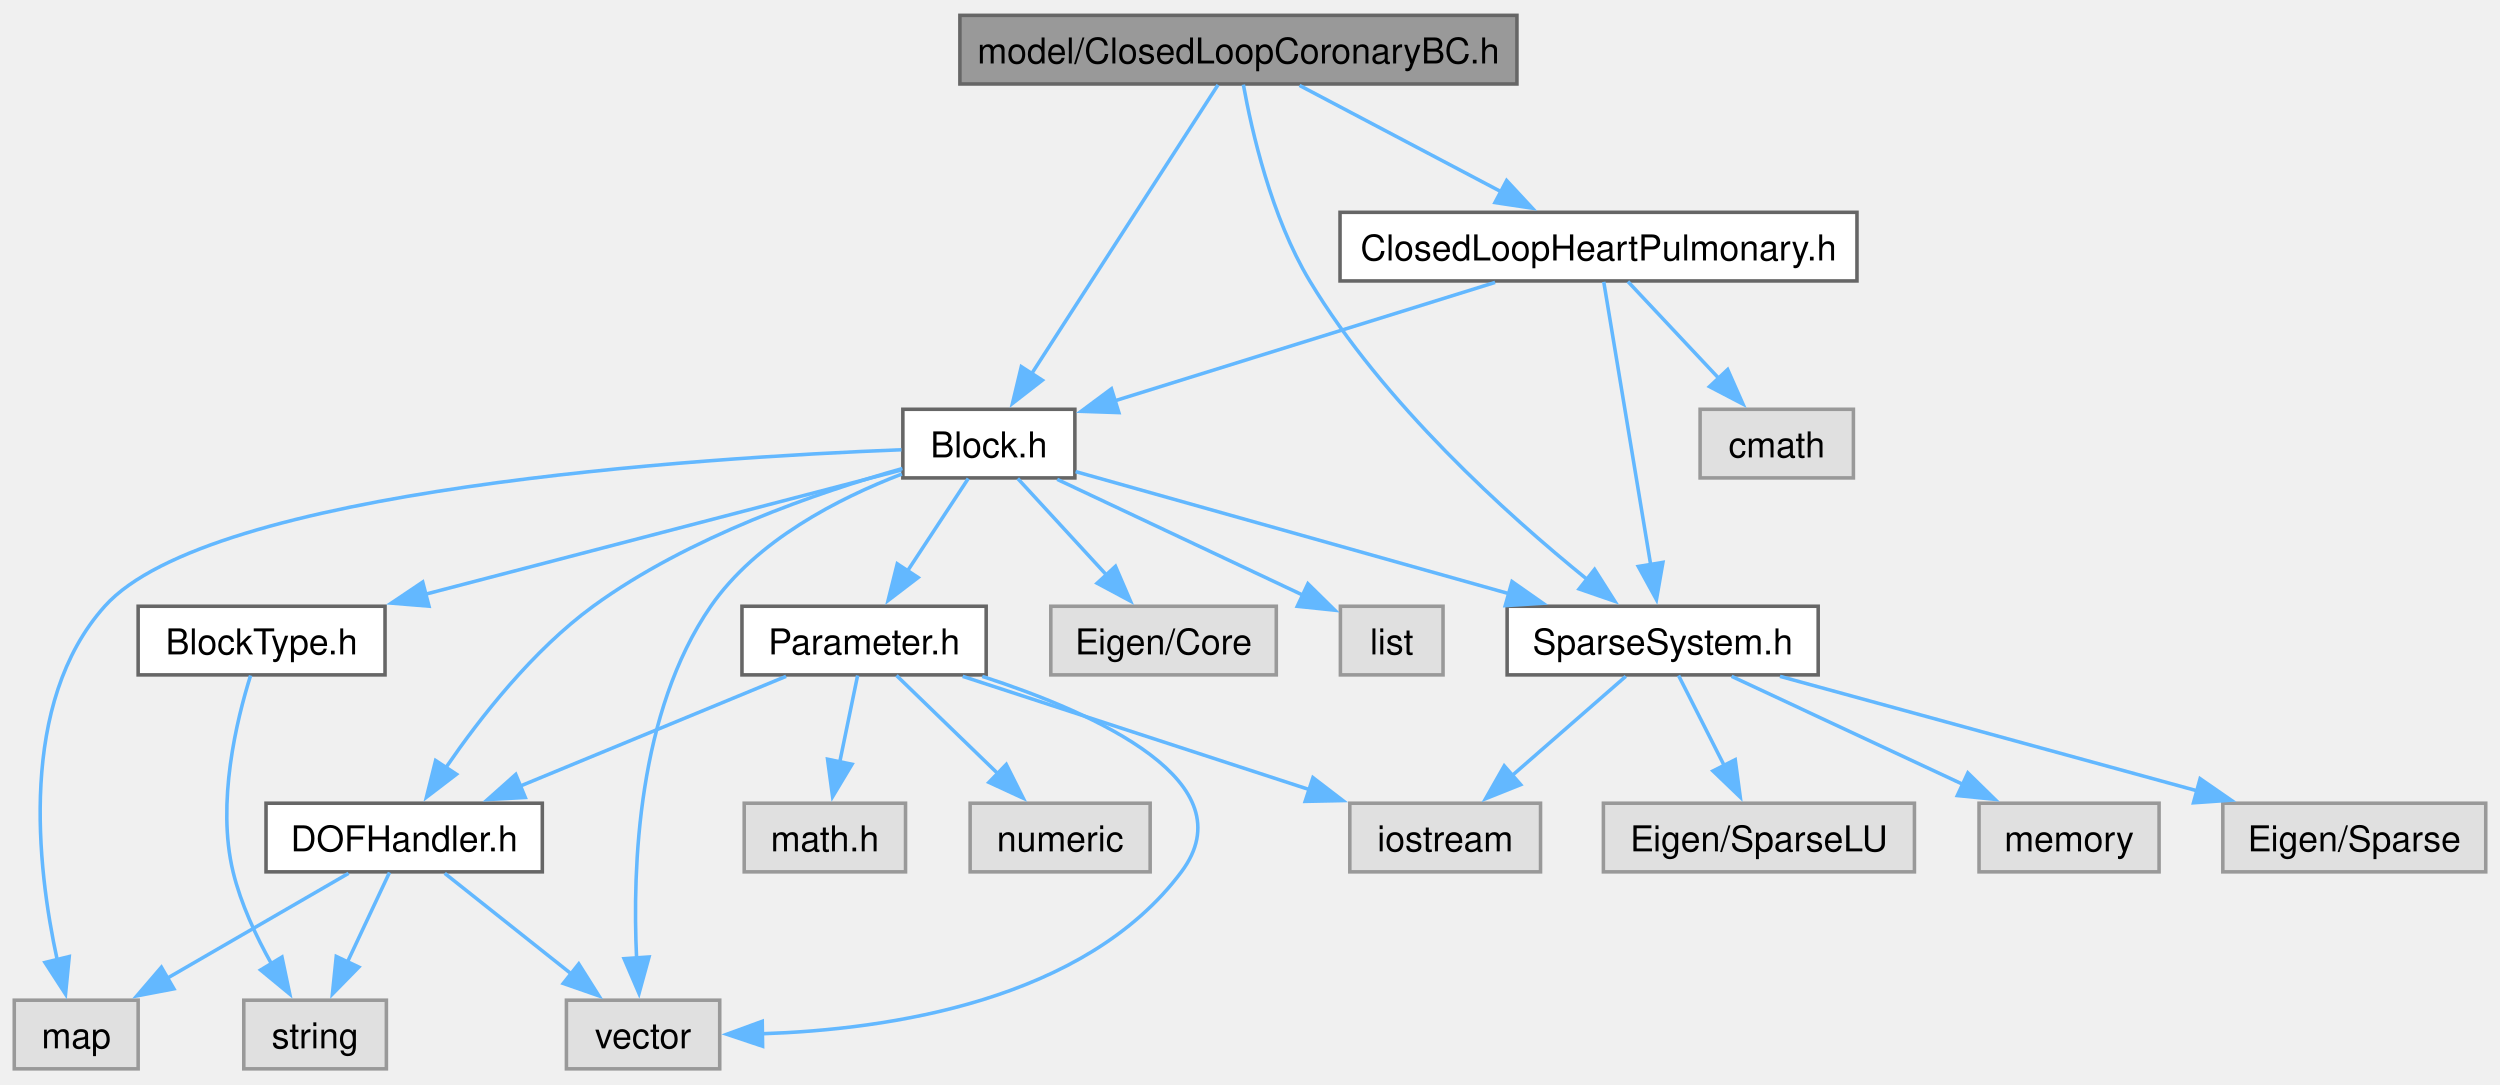
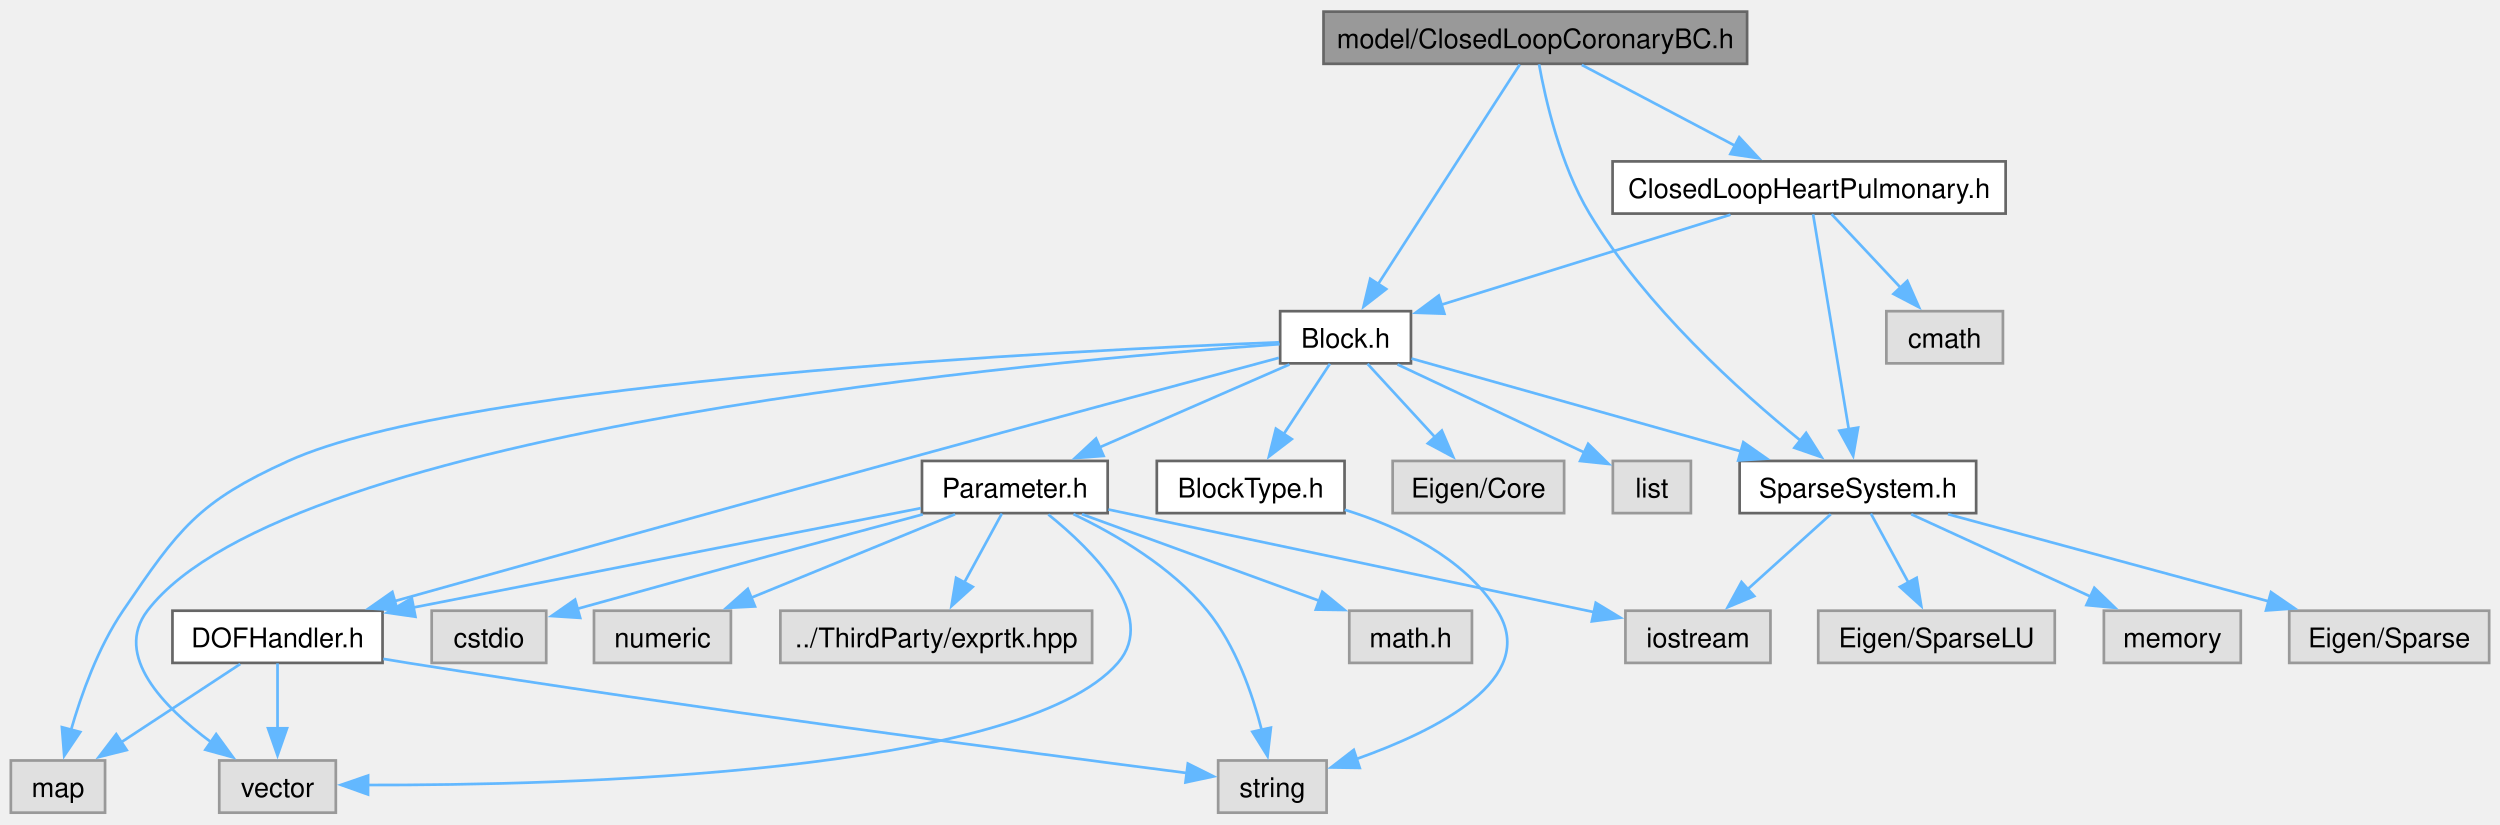
- <svg xmlns="http://www.w3.org/2000/svg" xmlns:xlink="http://www.w3.org/1999/xlink" width="701pt" height="304pt" viewBox="0.00 0.00 701.25 303.50">
+ <svg xmlns="http://www.w3.org/2000/svg" xmlns:xlink="http://www.w3.org/1999/xlink" width="922pt" height="304pt" viewBox="0.00 0.00 922.25 303.50">
  <g id="graph0" class="graph" transform="scale(1 1) rotate(0) translate(4 299.5)">
    <g id="Node000001" class="node">
      <g id="a_Node000001">
        <a xlink:title="model::ClosedLoopCoronaryBC source file">
-           <polygon fill="#999999" stroke="#666666" points="421.5,-295.5 265.25,-295.5 265.25,-276.25 421.5,-276.25 421.5,-295.5" />
-           <text text-anchor="middle" x="343.38" y="-282" font-family="Helvetica,sans-Serif" font-size="10.00">model/ClosedLoopCoronaryBC.h</text>
+           <polygon fill="#999999" stroke="#666666" points="640.5,-295.5 484.25,-295.5 484.25,-276.25 640.5,-276.25 640.5,-295.5" />
+           <text text-anchor="middle" x="562.38" y="-282" font-family="Helvetica,sans-Serif" font-size="10.00">model/ClosedLoopCoronaryBC.h</text>
        </a>
      </g>
    </g>
    <g id="Node000002" class="node">
      <g id="a_Node000002">
        <a xlink:href="_block_8h.html" target="_top" xlink:title="model::Block source file">
-           <polygon fill="white" stroke="#666666" points="297.5,-185 249.25,-185 249.25,-165.75 297.5,-165.75 297.5,-185" />
-           <text text-anchor="middle" x="273.38" y="-171.5" font-family="Helvetica,sans-Serif" font-size="10.00">Block.h</text>
+           <polygon fill="white" stroke="#666666" points="516.5,-185 468.25,-185 468.25,-165.75 516.5,-165.75 516.5,-185" />
+           <text text-anchor="middle" x="492.38" y="-171.5" font-family="Helvetica,sans-Serif" font-size="10.00">Block.h</text>
        </a>
      </g>
    </g>
    <g id="edge1_Node000001_Node000002" class="edge">
      <g id="a_edge1_Node000001_Node000002">
        <a xlink:title=" ">
-           <path fill="none" stroke="#63b8ff" d="M337.65,-276C326.26,-258.35 300.59,-218.55 285.36,-194.95" />
-           <polygon fill="#63b8ff" stroke="#63b8ff" points="288.37,-193.15 280,-186.65 282.48,-196.95 288.37,-193.15" />
-         </a>
-       </g>
-     </g>
-     <g id="Node000014" class="node">
-       <g id="a_Node000014">
+           <path fill="none" stroke="#63b8ff" d="M556.65,-276C545.26,-258.35 519.59,-218.55 504.36,-194.95" />
+           <polygon fill="#63b8ff" stroke="#63b8ff" points="507.37,-193.15 499,-186.65 501.48,-196.95 507.37,-193.15" />
+         </a>
+       </g>
+     </g>
+     <g id="Node000016" class="node">
+       <g id="a_Node000016">
        <a xlink:href="_sparse_system_8h.html" target="_top" xlink:title="SparseSystem source file.">
-           <polygon fill="white" stroke="#666666" points="506,-129.75 418.75,-129.75 418.75,-110.5 506,-110.5 506,-129.75" />
-           <text text-anchor="middle" x="462.38" y="-116.25" font-family="Helvetica,sans-Serif" font-size="10.00">SparseSystem.h</text>
-         </a>
-       </g>
-     </g>
-     <g id="edge27_Node000001_Node000014" class="edge">
-       <g id="a_edge27_Node000001_Node000014">
-         <a xlink:title=" ">
-           <path fill="none" stroke="#63b8ff" d="M344.76,-276.07C347.08,-263.22 352.58,-238.92 363.38,-221 384.01,-186.75 418.76,-155.45 441.12,-137.34" />
-           <polygon fill="#63b8ff" stroke="#63b8ff" points="443.28,-140.09 448.96,-131.14 438.94,-134.6 443.28,-140.09" />
-         </a>
-       </g>
-     </g>
-     <g id="Node000018" class="node">
-       <g id="a_Node000018">
+           <polygon fill="white" stroke="#666666" points="725,-129.75 637.75,-129.75 637.75,-110.5 725,-110.5 725,-129.75" />
+           <text text-anchor="middle" x="681.38" y="-116.25" font-family="Helvetica,sans-Serif" font-size="10.00">SparseSystem.h</text>
+         </a>
+       </g>
+     </g>
+     <g id="edge30_Node000001_Node000016" class="edge">
+       <g id="a_edge30_Node000001_Node000016">
+         <a xlink:title=" ">
+           <path fill="none" stroke="#63b8ff" d="M563.76,-276.07C566.08,-263.22 571.58,-238.92 582.38,-221 603.01,-186.75 637.76,-155.45 660.12,-137.34" />
+           <polygon fill="#63b8ff" stroke="#63b8ff" points="662.28,-140.09 667.96,-131.14 657.94,-134.6 662.28,-140.09" />
+         </a>
+       </g>
+     </g>
+     <g id="Node000020" class="node">
+       <g id="a_Node000020">
        <a xlink:href="_closed_loop_heart_pulmonary_8h.html" target="_top" xlink:title="model::ClosedLoopHeartPulmonary source file">
-           <polygon fill="white" stroke="#666666" points="516.88,-240.25 371.88,-240.25 371.88,-221 516.88,-221 516.88,-240.25" />
-           <text text-anchor="middle" x="444.38" y="-226.75" font-family="Helvetica,sans-Serif" font-size="10.00">ClosedLoopHeartPulmonary.h</text>
-         </a>
-       </g>
-     </g>
-     <g id="edge23_Node000001_Node000018" class="edge">
-       <g id="a_edge23_Node000001_Node000018">
-         <a xlink:title=" ">
-           <path fill="none" stroke="#63b8ff" d="M360.51,-275.84C376.03,-267.66 399.18,-255.46 417.22,-245.94" />
-           <polygon fill="#63b8ff" stroke="#63b8ff" points="418.61,-249.17 425.82,-241.41 415.34,-242.98 418.61,-249.17" />
+           <polygon fill="white" stroke="#666666" points="735.88,-240.25 590.88,-240.25 590.88,-221 735.88,-221 735.88,-240.25" />
+           <text text-anchor="middle" x="663.38" y="-226.75" font-family="Helvetica,sans-Serif" font-size="10.00">ClosedLoopHeartPulmonary.h</text>
+         </a>
+       </g>
+     </g>
+     <g id="edge26_Node000001_Node000020" class="edge">
+       <g id="a_edge26_Node000001_Node000020">
+         <a xlink:title=" ">
+           <path fill="none" stroke="#63b8ff" d="M579.51,-275.84C595.03,-267.66 618.18,-255.46 636.22,-245.94" />
+           <polygon fill="#63b8ff" stroke="#63b8ff" points="637.61,-249.17 644.82,-241.41 634.34,-242.98 637.61,-249.17" />
        </a>
      </g>
    </g>
    <g id="Node000003" class="node">
      <g id="a_Node000003">
        <a xlink:title=" ">
-           <polygon fill="#e0e0e0" stroke="#999999" points="354,-129.75 290.75,-129.75 290.75,-110.5 354,-110.5 354,-129.75" />
-           <text text-anchor="middle" x="322.38" y="-116.25" font-family="Helvetica,sans-Serif" font-size="10.00">Eigen/Core</text>
+           <polygon fill="#e0e0e0" stroke="#999999" points="573,-129.75 509.75,-129.75 509.75,-110.5 573,-110.5 573,-129.75" />
+           <text text-anchor="middle" x="541.38" y="-116.25" font-family="Helvetica,sans-Serif" font-size="10.00">Eigen/Core</text>
        </a>
      </g>
    </g>
    <g id="edge2_Node000002_Node000003" class="edge">
      <g id="a_edge2_Node000002_Node000003">
        <a xlink:title=" ">
-           <path fill="none" stroke="#63b8ff" d="M281.47,-165.58C288.23,-158.23 298.1,-147.51 306.44,-138.44" />
-           <polygon fill="#63b8ff" stroke="#63b8ff" points="308.89,-140.95 313.08,-131.22 303.74,-136.21 308.89,-140.95" />
+           <path fill="none" stroke="#63b8ff" d="M500.47,-165.58C507.23,-158.23 517.1,-147.51 525.44,-138.44" />
+           <polygon fill="#63b8ff" stroke="#63b8ff" points="527.89,-140.95 532.08,-131.22 522.74,-136.21 527.89,-140.95" />
        </a>
      </g>
    </g>
    <g id="Node000004" class="node">
      <g id="a_Node000004">
        <a xlink:title=" ">
-           <polygon fill="#e0e0e0" stroke="#999999" points="400.77,-129.75 371.98,-129.75 371.98,-110.5 400.77,-110.5 400.77,-129.75" />
-           <text text-anchor="middle" x="386.38" y="-116.25" font-family="Helvetica,sans-Serif" font-size="10.00">list</text>
+           <polygon fill="#e0e0e0" stroke="#999999" points="619.77,-129.75 590.98,-129.75 590.98,-110.5 619.77,-110.5 619.77,-129.75" />
+           <text text-anchor="middle" x="605.38" y="-116.25" font-family="Helvetica,sans-Serif" font-size="10.00">list</text>
        </a>
      </g>
    </g>
    <g id="edge3_Node000002_Node000004" class="edge">
      <g id="a_edge3_Node000002_Node000004">
        <a xlink:title=" ">
-           <path fill="none" stroke="#63b8ff" d="M292.54,-165.34C311.55,-156.39 340.74,-142.63 361.52,-132.84" />
-           <polygon fill="#63b8ff" stroke="#63b8ff" points="362.87,-136.07 370.42,-128.64 359.89,-129.74 362.87,-136.07" />
+           <path fill="none" stroke="#63b8ff" d="M511.54,-165.34C530.55,-156.39 559.74,-142.63 580.52,-132.84" />
+           <polygon fill="#63b8ff" stroke="#63b8ff" points="581.87,-136.07 589.42,-128.64 578.89,-129.74 581.87,-136.07" />
        </a>
      </g>
    </g>
    <g id="Node000005" class="node">
      <g id="a_Node000005">
        <a xlink:title=" ">
          <polygon fill="#e0e0e0" stroke="#999999" points="34.75,-19.25 0,-19.25 0,0 34.75,0 34.75,-19.25" />
          <text text-anchor="middle" x="17.38" y="-5.75" font-family="Helvetica,sans-Serif" font-size="10.00">map</text>
        </a>
      </g>
    </g>
    <g id="edge4_Node000002_Node000005" class="edge">
      <g id="a_edge4_Node000002_Node000005">
        <a xlink:title=" ">
-           <path fill="none" stroke="#63b8ff" d="M248.86,-173.65C192.21,-171.43 54.84,-162.68 25.38,-129.75 1.14,-102.67 6.35,-56.81 12.04,-30.6" />
-           <polygon fill="#63b8ff" stroke="#63b8ff" points="15.42,-31.49 14.38,-20.94 8.62,-29.83 15.42,-31.49" />
+           <path fill="none" stroke="#63b8ff" d="M467.87,-173.52C392.99,-170.62 168.27,-159.57 102.38,-129.75 69.05,-114.67 61.94,-104.75 41.38,-74.5 32.2,-61 25.94,-43.52 22.13,-30.26" />
+           <polygon fill="#63b8ff" stroke="#63b8ff" points="25.61,-29.75 19.68,-20.97 18.84,-31.53 25.61,-29.75" />
        </a>
      </g>
    </g>
    <g id="Node000006" class="node">
      <g id="a_Node000006">
        <a xlink:title=" ">
-           <polygon fill="#e0e0e0" stroke="#999999" points="197.88,-19.25 154.88,-19.25 154.88,0 197.88,0 197.88,-19.25" />
-           <text text-anchor="middle" x="176.38" y="-5.75" font-family="Helvetica,sans-Serif" font-size="10.00">vector</text>
+           <polygon fill="#e0e0e0" stroke="#999999" points="119.88,-19.25 76.88,-19.25 76.88,0 119.88,0 119.88,-19.25" />
+           <text text-anchor="middle" x="98.38" y="-5.75" font-family="Helvetica,sans-Serif" font-size="10.00">vector</text>
        </a>
      </g>
    </g>
    <g id="edge5_Node000002_Node000006" class="edge">
      <g id="a_edge5_Node000002_Node000006">
        <a xlink:title=" ">
-           <path fill="none" stroke="#63b8ff" d="M248.98,-166.84C231.23,-160.04 208.15,-148.23 195.38,-129.75 174.9,-100.11 173.36,-56.52 174.56,-31.11" />
-           <polygon fill="#63b8ff" stroke="#63b8ff" points="178.05,-31.37 175.24,-21.15 171.06,-30.89 178.05,-31.37" />
+           <path fill="none" stroke="#63b8ff" d="M468.04,-172.83C383.1,-166.87 102.14,-142.24 50.38,-74.5 37.8,-58.04 56.23,-39.05 73.77,-26.08" />
+           <polygon fill="#63b8ff" stroke="#63b8ff" points="75.74,-28.97 81.98,-20.41 71.76,-23.21 75.74,-28.97" />
        </a>
      </g>
    </g>
    <g id="Node000007" class="node">
      <g id="a_Node000007">
        <a xlink:href="_block_type_8h.html" target="_top" xlink:title="Specifies the types of blocks and their parameters.">
-           <polygon fill="white" stroke="#666666" points="104,-129.75 34.75,-129.75 34.75,-110.5 104,-110.5 104,-129.75" />
-           <text text-anchor="middle" x="69.38" y="-116.25" font-family="Helvetica,sans-Serif" font-size="10.00">BlockType.h</text>
+           <polygon fill="white" stroke="#666666" points="492,-129.75 422.75,-129.75 422.75,-110.5 492,-110.5 492,-129.75" />
+           <text text-anchor="middle" x="457.38" y="-116.25" font-family="Helvetica,sans-Serif" font-size="10.00">BlockType.h</text>
        </a>
      </g>
    </g>
    <g id="edge6_Node000002_Node000007" class="edge">
      <g id="a_edge6_Node000002_Node000007">
        <a xlink:title=" ">
-           <path fill="none" stroke="#63b8ff" d="M248.77,-167.95C215.76,-159.34 156.53,-143.88 115.19,-133.09" />
-           <polygon fill="#63b8ff" stroke="#63b8ff" points="116.33,-129.77 105.77,-130.63 114.57,-136.54 116.33,-129.77" />
+           <path fill="none" stroke="#63b8ff" d="M486.6,-165.58C481.96,-158.53 475.3,-148.4 469.51,-139.58" />
+           <polygon fill="#63b8ff" stroke="#63b8ff" points="472.53,-137.81 464.11,-131.37 466.68,-141.65 472.53,-137.81" />
        </a>
      </g>
    </g>
    <g id="Node000009" class="node">
      <g id="a_Node000009">
        <a xlink:href="_d_o_f_handler_8h.html" target="_top" xlink:title="model::DOFHandler source file">
-           <polygon fill="white" stroke="#666666" points="148.12,-74.5 70.62,-74.5 70.62,-55.25 148.12,-55.25 148.12,-74.5" />
-           <text text-anchor="middle" x="109.38" y="-61" font-family="Helvetica,sans-Serif" font-size="10.00">DOFHandler.h</text>
+           <polygon fill="white" stroke="#666666" points="137.12,-74.5 59.62,-74.5 59.62,-55.25 137.12,-55.25 137.12,-74.5" />
+           <text text-anchor="middle" x="98.38" y="-61" font-family="Helvetica,sans-Serif" font-size="10.00">DOFHandler.h</text>
        </a>
      </g>
    </g>
    <g id="edge8_Node000002_Node000009" class="edge">
      <g id="a_edge8_Node000002_Node000009">
        <a xlink:title=" ">
-           <path fill="none" stroke="#63b8ff" d="M249.13,-168.39C225.41,-161.71 189.06,-149.21 162.38,-129.75 145.49,-117.43 130.73,-98.57 121.1,-84.53" />
-           <polygon fill="#63b8ff" stroke="#63b8ff" points="124.04,-82.63 115.62,-76.19 118.19,-86.47 124.04,-82.63" />
+           <path fill="none" stroke="#63b8ff" d="M467.76,-167.78C435.5,-159.13 377.17,-143.43 327.38,-129.75 262.62,-111.96 187.67,-90.98 141.64,-78.05" />
+           <polygon fill="#63b8ff" stroke="#63b8ff" points="142.62,-74.69 132.05,-75.36 140.73,-81.43 142.62,-74.69" />
        </a>
      </g>
    </g>
    <g id="Node000010" class="node">
      <g id="a_Node000010">
        <a xlink:href="_parameter_8h.html" target="_top" xlink:title="model::Parameter source file">
-           <polygon fill="white" stroke="#666666" points="272.62,-129.75 204.12,-129.75 204.12,-110.5 272.62,-110.5 272.62,-129.75" />
-           <text text-anchor="middle" x="238.38" y="-116.25" font-family="Helvetica,sans-Serif" font-size="10.00">Parameter.h</text>
+           <polygon fill="white" stroke="#666666" points="404.62,-129.75 336.12,-129.75 336.12,-110.5 404.62,-110.5 404.62,-129.75" />
+           <text text-anchor="middle" x="370.38" y="-116.25" font-family="Helvetica,sans-Serif" font-size="10.00">Parameter.h</text>
        </a>
      </g>
    </g>
    <g id="edge12_Node000002_Node000010" class="edge">
      <g id="a_edge12_Node000002_Node000010">
        <a xlink:title=" ">
-           <path fill="none" stroke="#63b8ff" d="M267.6,-165.58C262.96,-158.53 256.3,-148.4 250.51,-139.58" />
-           <polygon fill="#63b8ff" stroke="#63b8ff" points="253.53,-137.81 245.11,-131.37 247.68,-141.65 253.53,-137.81" />
-         </a>
-       </g>
-     </g>
-     <g id="edge18_Node000002_Node000014" class="edge">
-       <g id="a_edge18_Node000002_Node000014">
-         <a xlink:title=" ">
-           <path fill="none" stroke="#63b8ff" d="M297.7,-167.52C328.46,-158.86 381.95,-143.78 419.6,-133.18" />
-           <polygon fill="#63b8ff" stroke="#63b8ff" points="420.12,-136.67 428.8,-130.59 418.22,-129.93 420.12,-136.67" />
+           <path fill="none" stroke="#63b8ff" d="M471.68,-165.34C452.49,-156.97 423.66,-144.38 401.66,-134.78" />
+           <polygon fill="#63b8ff" stroke="#63b8ff" points="403.12,-131.6 392.56,-130.81 400.32,-138.02 403.12,-131.6" />
+         </a>
+       </g>
+     </g>
+     <g id="edge21_Node000002_Node000016" class="edge">
+       <g id="a_edge21_Node000002_Node000016">
+         <a xlink:title=" ">
+           <path fill="none" stroke="#63b8ff" d="M516.7,-167.52C547.46,-158.86 600.95,-143.78 638.6,-133.18" />
+           <polygon fill="#63b8ff" stroke="#63b8ff" points="639.12,-136.67 647.8,-130.59 637.22,-129.93 639.12,-136.67" />
        </a>
      </g>
    </g>
    <g id="Node000008" class="node">
      <g id="a_Node000008">
        <a xlink:title=" ">
-           <polygon fill="#e0e0e0" stroke="#999999" points="104.38,-19.25 64.38,-19.25 64.38,0 104.38,0 104.38,-19.25" />
-           <text text-anchor="middle" x="84.38" y="-5.75" font-family="Helvetica,sans-Serif" font-size="10.00">string</text>
+           <polygon fill="#e0e0e0" stroke="#999999" points="485.38,-19.25 445.38,-19.25 445.38,0 485.38,0 485.38,-19.25" />
+           <text text-anchor="middle" x="465.38" y="-5.75" font-family="Helvetica,sans-Serif" font-size="10.00">string</text>
        </a>
      </g>
    </g>
    <g id="edge7_Node000007_Node000008" class="edge">
      <g id="a_edge7_Node000007_Node000008">
        <a xlink:title=" ">
-           <path fill="none" stroke="#63b8ff" d="M66.29,-110.33C62.39,-97.91 56.69,-74.58 61.38,-55.25 63.55,-46.27 67.87,-37.07 72.19,-29.38" />
-           <polygon fill="#63b8ff" stroke="#63b8ff" points="75.09,-31.35 77.27,-20.98 69.1,-27.72 75.09,-31.35" />
+           <path fill="none" stroke="#63b8ff" d="M492.09,-111.73C512.28,-105.46 536.09,-94.21 548.38,-74.5 564.07,-49.32 526.04,-30.29 496.4,-19.8" />
+           <polygon fill="#63b8ff" stroke="#63b8ff" points="497.61,-16.51 487.01,-16.68 495.4,-23.16 497.61,-16.51" />
        </a>
      </g>
    </g>
    <g id="edge9_Node000009_Node000005" class="edge">
      <g id="a_edge9_Node000009_Node000005">
        <a xlink:title=" ">
-           <path fill="none" stroke="#63b8ff" d="M93.77,-54.84C79.76,-46.73 58.94,-34.68 42.57,-25.21" />
-           <polygon fill="#63b8ff" stroke="#63b8ff" points="44.78,-22.44 34.37,-20.46 41.27,-28.5 44.78,-22.44" />
+           <path fill="none" stroke="#63b8ff" d="M84.63,-54.84C72.65,-46.96 55,-35.36 40.79,-26.02" />
+           <polygon fill="#63b8ff" stroke="#63b8ff" points="42.73,-23.1 32.45,-20.53 38.88,-28.95 42.73,-23.1" />
        </a>
      </g>
    </g>
    <g id="edge11_Node000009_Node000006" class="edge">
      <g id="a_edge11_Node000009_Node000006">
        <a xlink:title=" ">
-           <path fill="none" stroke="#63b8ff" d="M120.74,-54.84C130.42,-47.15 144.57,-35.9 156.18,-26.68" />
-           <polygon fill="#63b8ff" stroke="#63b8ff" points="158.34,-29.43 163.99,-20.47 153.99,-23.95 158.34,-29.43" />
+           <path fill="none" stroke="#63b8ff" d="M98.38,-55.08C98.38,-48.57 98.38,-39.42 98.38,-31.12" />
+           <polygon fill="#63b8ff" stroke="#63b8ff" points="101.88,-31.12 98.38,-21.12 94.88,-31.12 101.88,-31.12" />
        </a>
      </g>
    </g>
    <g id="edge10_Node000009_Node000008" class="edge">
      <g id="a_edge10_Node000009_Node000008">
        <a xlink:title=" ">
-           <path fill="none" stroke="#63b8ff" d="M105.25,-55.08C102.05,-48.26 97.49,-38.56 93.45,-29.95" />
-           <polygon fill="#63b8ff" stroke="#63b8ff" points="96.65,-28.54 89.24,-20.98 90.32,-31.52 96.65,-28.54" />
-         </a>
-       </g>
-     </g>
-     <g id="edge16_Node000010_Node000006" class="edge">
-       <g id="a_edge16_Node000010_Node000006">
-         <a xlink:title=" ">
-           <path fill="none" stroke="#63b8ff" d="M271.53,-110.08C304.01,-99.54 346.1,-80.31 327.38,-55.25 300.33,-19.05 245.24,-10.99 209.61,-9.83" />
-           <polygon fill="#63b8ff" stroke="#63b8ff" points="209.91,-6.33 199.86,-9.69 209.81,-13.33 209.91,-6.33" />
-         </a>
-       </g>
-     </g>
-     <g id="edge17_Node000010_Node000009" class="edge">
-       <g id="a_edge17_Node000010_Node000009">
-         <a xlink:title=" ">
-           <path fill="none" stroke="#63b8ff" d="M216.49,-110.09C196.01,-101.64 165.16,-88.9 141.82,-79.27" />
-           <polygon fill="#63b8ff" stroke="#63b8ff" points="143.34,-76.11 132.76,-75.53 140.67,-82.58 143.34,-76.11" />
+           <path fill="none" stroke="#63b8ff" d="M137.39,-56.73C140.43,-56.22 143.45,-55.72 146.38,-55.25 251.55,-38.45 376.79,-21.95 434.03,-14.6" />
+           <polygon fill="#63b8ff" stroke="#63b8ff" points="434.2,-18.11 443.68,-13.37 433.32,-11.16 434.2,-18.11" />
+         </a>
+       </g>
+     </g>
+     <g id="edge18_Node000010_Node000006" class="edge">
+       <g id="a_edge18_Node000010_Node000006">
+         <a xlink:title=" ">
+           <path fill="none" stroke="#63b8ff" d="M382.73,-110C398.89,-96.98 423.5,-72.71 408.38,-55.25 372.79,-14.18 203.8,-10.04 131.41,-10.2" />
+           <polygon fill="#63b8ff" stroke="#63b8ff" points="131.76,-6.7 121.78,-10.25 131.79,-13.69 131.76,-6.7" />
+         </a>
+       </g>
+     </g>
+     <g id="edge17_Node000010_Node000008" class="edge">
+       <g id="a_edge17_Node000010_Node000008">
+         <a xlink:title=" ">
+           <path fill="none" stroke="#63b8ff" d="M391.97,-110.14C407.6,-102.66 428.21,-90.63 441.38,-74.5 451.81,-61.71 458,-43.92 461.47,-30.36" />
+           <polygon fill="#63b8ff" stroke="#63b8ff" points="464.83,-31.36 463.6,-20.84 458,-29.83 464.83,-31.36" />
+         </a>
+       </g>
+     </g>
+     <g id="edge20_Node000010_Node000009" class="edge">
+       <g id="a_edge20_Node000010_Node000009">
+         <a xlink:title=" ">
+           <path fill="none" stroke="#63b8ff" d="M335.65,-112.33C288.18,-103.03 202.75,-86.31 148.39,-75.67" />
+           <polygon fill="#63b8ff" stroke="#63b8ff" points="149.25,-72.27 138.77,-73.78 147.91,-79.14 149.25,-72.27" />
        </a>
      </g>
    </g>
    <g id="Node000011" class="node">
      <g id="a_Node000011">
        <a xlink:title=" ">
-           <polygon fill="#e0e0e0" stroke="#999999" points="250,-74.5 204.75,-74.5 204.75,-55.25 250,-55.25 250,-74.5" />
-           <text text-anchor="middle" x="227.38" y="-61" font-family="Helvetica,sans-Serif" font-size="10.00">math.h</text>
+           <polygon fill="#e0e0e0" stroke="#999999" points="539,-74.5 493.75,-74.5 493.75,-55.25 539,-55.25 539,-74.5" />
+           <text text-anchor="middle" x="516.38" y="-61" font-family="Helvetica,sans-Serif" font-size="10.00">math.h</text>
        </a>
      </g>
    </g>
    <g id="edge13_Node000010_Node000011" class="edge">
      <g id="a_edge13_Node000010_Node000011">
        <a xlink:title=" ">
-           <path fill="none" stroke="#63b8ff" d="M236.56,-110.33C235.2,-103.74 233.28,-94.46 231.55,-86.07" />
-           <polygon fill="#63b8ff" stroke="#63b8ff" points="234.99,-85.43 229.54,-76.34 228.13,-86.84 234.99,-85.43" />
+           <path fill="none" stroke="#63b8ff" d="M395.14,-110.09C419.2,-101.32 455.92,-87.93 482.64,-78.18" />
+           <polygon fill="#63b8ff" stroke="#63b8ff" points="483.8,-81.48 491.99,-74.77 481.4,-74.91 483.8,-81.48" />
        </a>
      </g>
    </g>
    <g id="Node000012" class="node">
      <g id="a_Node000012">
        <a xlink:title=" ">
-           <polygon fill="#e0e0e0" stroke="#999999" points="428.12,-74.5 374.62,-74.5 374.62,-55.25 428.12,-55.25 428.12,-74.5" />
-           <text text-anchor="middle" x="401.38" y="-61" font-family="Helvetica,sans-Serif" font-size="10.00">iostream</text>
+           <polygon fill="#e0e0e0" stroke="#999999" points="197.5,-74.5 155.25,-74.5 155.25,-55.25 197.5,-55.25 197.5,-74.5" />
+           <text text-anchor="middle" x="176.38" y="-61" font-family="Helvetica,sans-Serif" font-size="10.00">cstdio</text>
        </a>
      </g>
    </g>
    <g id="edge14_Node000010_Node000012" class="edge">
      <g id="a_edge14_Node000010_Node000012">
        <a xlink:title=" ">
-           <path fill="none" stroke="#63b8ff" d="M266.03,-110.09C292.77,-101.36 333.5,-88.05 363.3,-78.31" />
-           <polygon fill="#63b8ff" stroke="#63b8ff" points="364.28,-81.68 372.69,-75.24 362.1,-75.02 364.28,-81.68" />
+           <path fill="none" stroke="#63b8ff" d="M336.41,-110.04C305.49,-101.73 258.29,-88.96 208.9,-75.18" />
+           <polygon fill="#63b8ff" stroke="#63b8ff" points="210.03,-71.86 199.45,-72.54 208.14,-78.6 210.03,-71.86" />
        </a>
      </g>
    </g>
    <g id="Node000013" class="node">
      <g id="a_Node000013">
        <a xlink:title=" ">
-           <polygon fill="#e0e0e0" stroke="#999999" points="318.62,-74.5 268.12,-74.5 268.12,-55.25 318.62,-55.25 318.62,-74.5" />
-           <text text-anchor="middle" x="293.38" y="-61" font-family="Helvetica,sans-Serif" font-size="10.00">numeric</text>
+           <polygon fill="#e0e0e0" stroke="#999999" points="649.12,-74.5 595.62,-74.5 595.62,-55.25 649.12,-55.25 649.12,-74.5" />
+           <text text-anchor="middle" x="622.38" y="-61" font-family="Helvetica,sans-Serif" font-size="10.00">iostream</text>
        </a>
      </g>
    </g>
    <g id="edge15_Node000010_Node000013" class="edge">
      <g id="a_edge15_Node000010_Node000013">
        <a xlink:title=" ">
-           <path fill="none" stroke="#63b8ff" d="M247.46,-110.33C255.21,-102.82 266.59,-91.81 276.07,-82.63" />
-           <polygon fill="#63b8ff" stroke="#63b8ff" points="278.26,-85.38 283.01,-75.91 273.39,-80.35 278.26,-85.38" />
-         </a>
-       </g>
-     </g>
-     <g id="edge21_Node000014_Node000012" class="edge">
-       <g id="a_edge21_Node000014_Node000012">
-         <a xlink:title=" ">
-           <path fill="none" stroke="#63b8ff" d="M452.03,-110.09C443.3,-102.47 430.59,-91.37 420.08,-82.2" />
-           <polygon fill="#63b8ff" stroke="#63b8ff" points="422.55,-79.71 412.71,-75.77 417.94,-84.98 422.55,-79.71" />
+           <path fill="none" stroke="#63b8ff" d="M404.89,-111.83C451.81,-101.92 535.46,-84.24 584.21,-73.94" />
+           <polygon fill="#63b8ff" stroke="#63b8ff" points="584.68,-77.42 593.74,-71.93 583.23,-70.57 584.68,-77.42" />
+         </a>
+       </g>
+     </g>
+     <g id="Node000014" class="node">
+       <g id="a_Node000014">
+         <a xlink:title=" ">
+           <polygon fill="#e0e0e0" stroke="#999999" points="265.62,-74.5 215.12,-74.5 215.12,-55.25 265.62,-55.25 265.62,-74.5" />
+           <text text-anchor="middle" x="240.38" y="-61" font-family="Helvetica,sans-Serif" font-size="10.00">numeric</text>
+         </a>
+       </g>
+     </g>
+     <g id="edge16_Node000010_Node000014" class="edge">
+       <g id="a_edge16_Node000010_Node000014">
+         <a xlink:title=" ">
+           <path fill="none" stroke="#63b8ff" d="M348.32,-110.09C327.69,-101.64 296.59,-88.9 273.07,-79.27" />
+           <polygon fill="#63b8ff" stroke="#63b8ff" points="274.52,-76.08 263.94,-75.53 271.86,-82.56 274.52,-76.08" />
        </a>
      </g>
    </g>
    <g id="Node000015" class="node">
      <g id="a_Node000015">
        <a xlink:title=" ">
-           <polygon fill="#e0e0e0" stroke="#999999" points="693.25,-74.5 619.5,-74.5 619.5,-55.25 693.25,-55.25 693.25,-74.5" />
-           <text text-anchor="middle" x="656.38" y="-61" font-family="Helvetica,sans-Serif" font-size="10.00">Eigen/Sparse</text>
-         </a>
-       </g>
-     </g>
-     <g id="edge19_Node000014_Node000015" class="edge">
-       <g id="a_edge19_Node000014_Node000015">
-         <a xlink:title=" ">
-           <path fill="none" stroke="#63b8ff" d="M495.28,-110.09C527.47,-101.26 576.71,-87.74 612.28,-77.98" />
-           <polygon fill="#63b8ff" stroke="#63b8ff" points="613.13,-81.38 621.84,-75.35 611.27,-74.62 613.13,-81.38" />
-         </a>
-       </g>
-     </g>
-     <g id="Node000016" class="node">
-       <g id="a_Node000016">
-         <a xlink:title=" ">
-           <polygon fill="#e0e0e0" stroke="#999999" points="533,-74.5 445.75,-74.5 445.75,-55.25 533,-55.25 533,-74.5" />
-           <text text-anchor="middle" x="489.38" y="-61" font-family="Helvetica,sans-Serif" font-size="10.00">Eigen/SparseLU</text>
-         </a>
-       </g>
-     </g>
-     <g id="edge20_Node000014_Node000016" class="edge">
-       <g id="a_edge20_Node000014_Node000016">
-         <a xlink:title=" ">
-           <path fill="none" stroke="#63b8ff" d="M466.83,-110.33C470.33,-103.44 475.32,-93.59 479.72,-84.91" />
-           <polygon fill="#63b8ff" stroke="#63b8ff" points="482.73,-86.71 484.14,-76.21 476.49,-83.55 482.73,-86.71" />
+           <polygon fill="#e0e0e0" stroke="#999999" points="398.88,-74.5 283.88,-74.5 283.88,-55.25 398.88,-55.25 398.88,-74.5" />
+           <text text-anchor="middle" x="341.38" y="-61" font-family="Helvetica,sans-Serif" font-size="10.00">../ThirdParty/exprtk.hpp</text>
+         </a>
+       </g>
+     </g>
+     <g id="edge19_Node000010_Node000015" class="edge">
+       <g id="a_edge19_Node000010_Node000015">
+         <a xlink:title=" ">
+           <path fill="none" stroke="#63b8ff" d="M365.59,-110.33C361.83,-103.44 356.47,-93.59 351.74,-84.91" />
+           <polygon fill="#63b8ff" stroke="#63b8ff" points="354.85,-83.3 346.99,-76.19 348.7,-86.64 354.85,-83.3" />
+         </a>
+       </g>
+     </g>
+     <g id="edge24_Node000016_Node000013" class="edge">
+       <g id="a_edge24_Node000016_Node000013">
+         <a xlink:title=" ">
+           <path fill="none" stroke="#63b8ff" d="M671.37,-110.09C663.01,-102.55 650.88,-91.6 640.77,-82.48" />
+           <polygon fill="#63b8ff" stroke="#63b8ff" points="643.13,-79.89 633.36,-75.79 638.44,-85.09 643.13,-79.89" />
        </a>
      </g>
    </g>
    <g id="Node000017" class="node">
      <g id="a_Node000017">
        <a xlink:title=" ">
-           <polygon fill="#e0e0e0" stroke="#999999" points="601.62,-74.5 551.12,-74.5 551.12,-55.25 601.62,-55.25 601.62,-74.5" />
-           <text text-anchor="middle" x="576.38" y="-61" font-family="Helvetica,sans-Serif" font-size="10.00">memory</text>
-         </a>
-       </g>
-     </g>
-     <g id="edge22_Node000014_Node000017" class="edge">
-       <g id="a_edge22_Node000014_Node000017">
-         <a xlink:title=" ">
-           <path fill="none" stroke="#63b8ff" d="M481.71,-110.09C499.48,-101.79 526.09,-89.36 546.58,-79.79" />
-           <polygon fill="#63b8ff" stroke="#63b8ff" points="547.99,-83 555.57,-75.59 545.03,-76.65 547.99,-83" />
-         </a>
-       </g>
-     </g>
-     <g id="edge24_Node000018_Node000002" class="edge">
-       <g id="a_edge24_Node000018_Node000002">
-         <a xlink:title=" ">
-           <path fill="none" stroke="#63b8ff" d="M415.37,-220.59C385.92,-211.42 340.29,-197.21 308.74,-187.39" />
-           <polygon fill="#63b8ff" stroke="#63b8ff" points="309.84,-184.07 299.25,-184.43 307.76,-190.75 309.84,-184.07" />
-         </a>
-       </g>
-     </g>
-     <g id="edge25_Node000018_Node000014" class="edge">
-       <g id="a_edge25_Node000018_Node000014">
-         <a xlink:title=" ">
-           <path fill="none" stroke="#63b8ff" d="M445.85,-220.75C448.71,-203.5 455.08,-165.08 459.03,-141.31" />
-           <polygon fill="#63b8ff" stroke="#63b8ff" points="462.45,-142.06 460.63,-131.62 455.54,-140.91 462.45,-142.06" />
+           <polygon fill="#e0e0e0" stroke="#999999" points="914.25,-74.5 840.5,-74.5 840.5,-55.25 914.25,-55.25 914.25,-74.5" />
+           <text text-anchor="middle" x="877.38" y="-61" font-family="Helvetica,sans-Serif" font-size="10.00">Eigen/Sparse</text>
+         </a>
+       </g>
+     </g>
+     <g id="edge22_Node000016_Node000017" class="edge">
+       <g id="a_edge22_Node000016_Node000017">
+         <a xlink:title=" ">
+           <path fill="none" stroke="#63b8ff" d="M714.62,-110.09C747.29,-101.22 797.32,-87.62 833.29,-77.85" />
+           <polygon fill="#63b8ff" stroke="#63b8ff" points="833.77,-81.35 842.5,-75.35 831.93,-74.59 833.77,-81.35" />
+         </a>
+       </g>
+     </g>
+     <g id="Node000018" class="node">
+       <g id="a_Node000018">
+         <a xlink:title=" ">
+           <polygon fill="#e0e0e0" stroke="#999999" points="754,-74.5 666.75,-74.5 666.75,-55.25 754,-55.25 754,-74.5" />
+           <text text-anchor="middle" x="710.38" y="-61" font-family="Helvetica,sans-Serif" font-size="10.00">Eigen/SparseLU</text>
+         </a>
+       </g>
+     </g>
+     <g id="edge23_Node000016_Node000018" class="edge">
+       <g id="a_edge23_Node000016_Node000018">
+         <a xlink:title=" ">
+           <path fill="none" stroke="#63b8ff" d="M686.16,-110.33C689.92,-103.44 695.28,-93.59 700.01,-84.91" />
+           <polygon fill="#63b8ff" stroke="#63b8ff" points="703.05,-86.64 704.76,-76.19 696.9,-83.3 703.05,-86.64" />
        </a>
      </g>
    </g>
    <g id="Node000019" class="node">
      <g id="a_Node000019">
        <a xlink:title=" ">
-           <polygon fill="#e0e0e0" stroke="#999999" points="515.88,-185 472.88,-185 472.88,-165.75 515.88,-165.75 515.88,-185" />
-           <text text-anchor="middle" x="494.38" y="-171.5" font-family="Helvetica,sans-Serif" font-size="10.00">cmath</text>
-         </a>
-       </g>
-     </g>
-     <g id="edge26_Node000018_Node000019" class="edge">
-       <g id="a_edge26_Node000018_Node000019">
-         <a xlink:title=" ">
-           <path fill="none" stroke="#63b8ff" d="M452.63,-220.83C459.54,-213.48 469.6,-202.76 478.11,-193.69" />
-           <polygon fill="#63b8ff" stroke="#63b8ff" points="480.61,-196.15 484.9,-186.46 475.51,-191.36 480.61,-196.15" />
+           <polygon fill="#e0e0e0" stroke="#999999" points="822.62,-74.5 772.12,-74.5 772.12,-55.25 822.62,-55.25 822.62,-74.5" />
+           <text text-anchor="middle" x="797.38" y="-61" font-family="Helvetica,sans-Serif" font-size="10.00">memory</text>
+         </a>
+       </g>
+     </g>
+     <g id="edge25_Node000016_Node000019" class="edge">
+       <g id="a_edge25_Node000016_Node000019">
+         <a xlink:title=" ">
+           <path fill="none" stroke="#63b8ff" d="M701.05,-110.09C719.22,-101.75 746.46,-89.25 767.34,-79.66" />
+           <polygon fill="#63b8ff" stroke="#63b8ff" points="768.6,-82.94 776.23,-75.58 765.68,-76.58 768.6,-82.94" />
+         </a>
+       </g>
+     </g>
+     <g id="edge27_Node000020_Node000002" class="edge">
+       <g id="a_edge27_Node000020_Node000002">
+         <a xlink:title=" ">
+           <path fill="none" stroke="#63b8ff" d="M634.37,-220.59C604.92,-211.42 559.29,-197.21 527.74,-187.39" />
+           <polygon fill="#63b8ff" stroke="#63b8ff" points="528.84,-184.07 518.25,-184.43 526.76,-190.75 528.84,-184.07" />
+         </a>
+       </g>
+     </g>
+     <g id="edge28_Node000020_Node000016" class="edge">
+       <g id="a_edge28_Node000020_Node000016">
+         <a xlink:title=" ">
+           <path fill="none" stroke="#63b8ff" d="M664.85,-220.75C667.71,-203.5 674.08,-165.08 678.03,-141.31" />
+           <polygon fill="#63b8ff" stroke="#63b8ff" points="681.45,-142.06 679.63,-131.62 674.54,-140.91 681.45,-142.06" />
+         </a>
+       </g>
+     </g>
+     <g id="Node000021" class="node">
+       <g id="a_Node000021">
+         <a xlink:title=" ">
+           <polygon fill="#e0e0e0" stroke="#999999" points="734.88,-185 691.88,-185 691.88,-165.75 734.88,-165.75 734.88,-185" />
+           <text text-anchor="middle" x="713.38" y="-171.5" font-family="Helvetica,sans-Serif" font-size="10.00">cmath</text>
+         </a>
+       </g>
+     </g>
+     <g id="edge29_Node000020_Node000021" class="edge">
+       <g id="a_edge29_Node000020_Node000021">
+         <a xlink:title=" ">
+           <path fill="none" stroke="#63b8ff" d="M671.63,-220.83C678.54,-213.48 688.6,-202.76 697.11,-193.69" />
+           <polygon fill="#63b8ff" stroke="#63b8ff" points="699.61,-196.15 703.9,-186.46 694.51,-191.36 699.61,-196.15" />
        </a>
      </g>
    </g>
  </g>
</svg>
